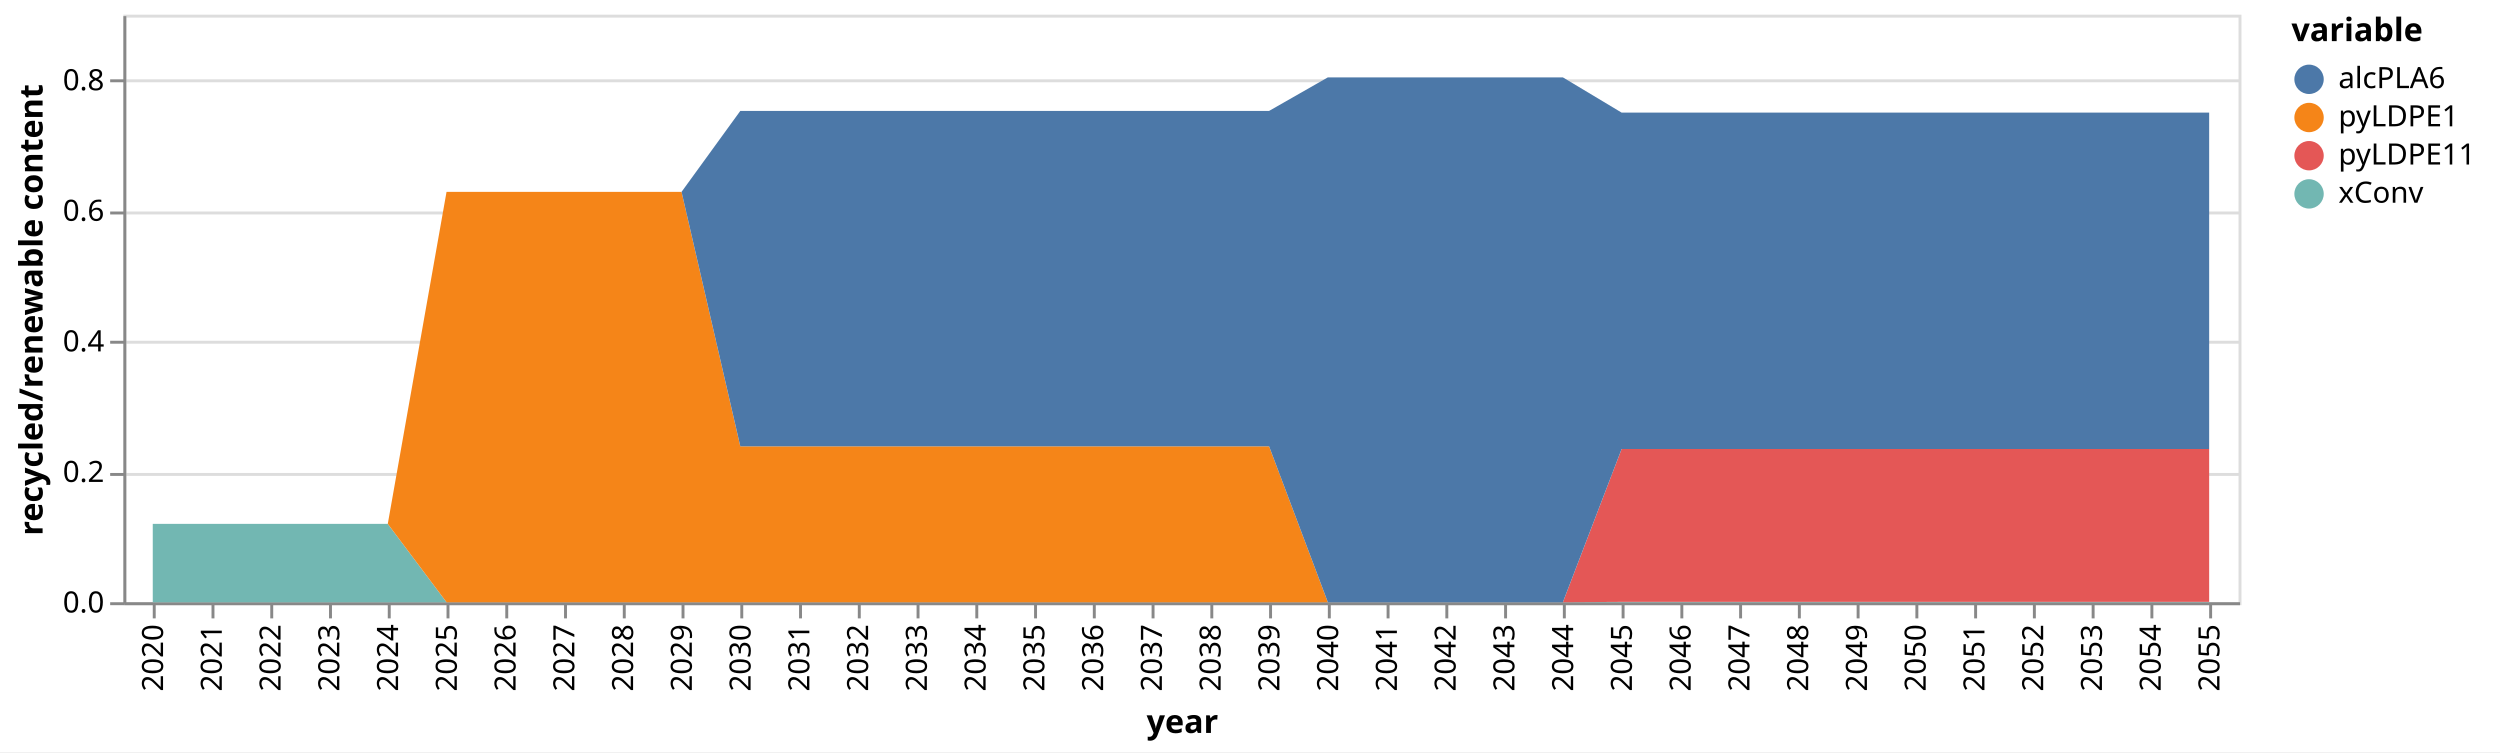
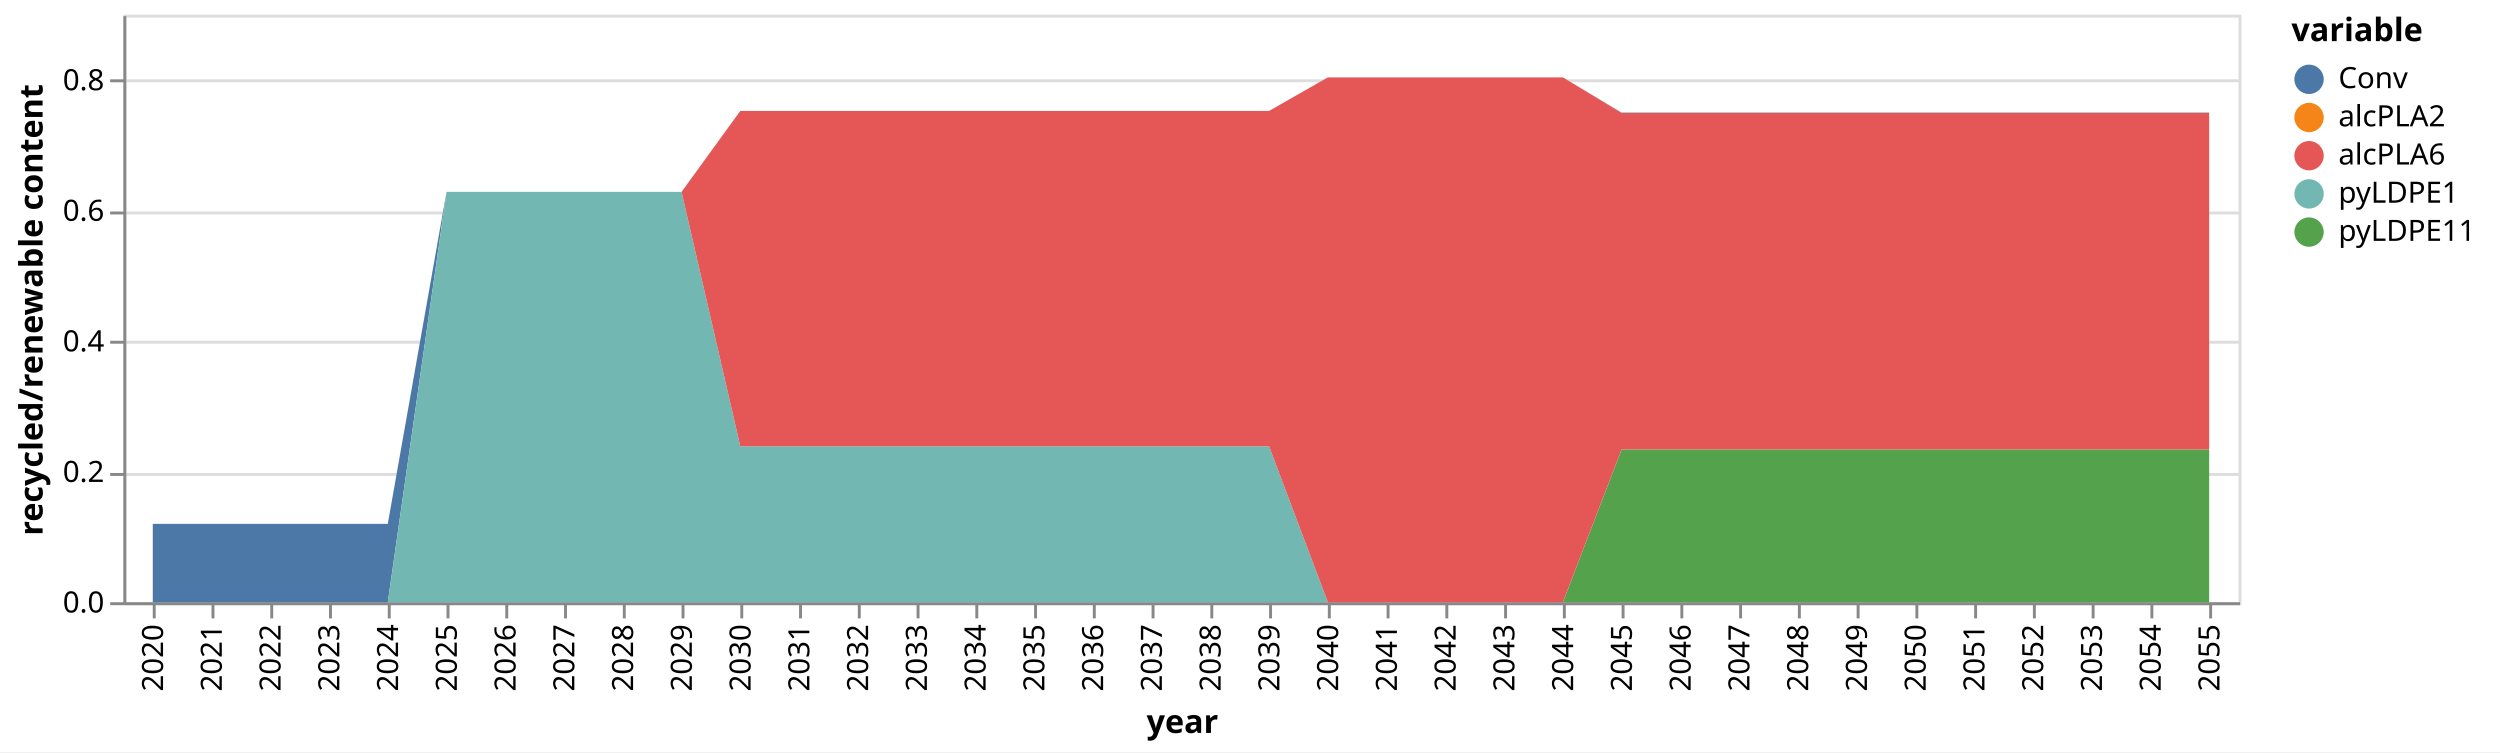
<svg xmlns="http://www.w3.org/2000/svg" version="1.1" class="marks" width="851" height="256" viewBox="0 0 851 256">
  <rect width="851" height="256" fill="white" />
  <g fill="none" stroke-miterlimit="10" transform="translate(42,5)">
    <g class="mark-group role-frame root" role="graphics-object" aria-roledescription="group mark container">
      <g transform="translate(0,0)">
        <path class="background" aria-hidden="true" d="M0.5,0.5h720v200h-720Z" stroke="#ddd" />
        <g>
          <g class="mark-group role-axis" aria-hidden="true">
            <g transform="translate(0.5,0.5)">
              <path class="background" aria-hidden="true" d="M0,0h0v0h0Z" pointer-events="none" />
              <g>
                <g class="mark-rule role-axis-grid" pointer-events="none">
                  <line transform="translate(0,200)" x2="720" y2="0" stroke="#ddd" stroke-width="1" opacity="1" />
                  <line transform="translate(0,156)" x2="720" y2="0" stroke="#ddd" stroke-width="1" opacity="1" />
                  <line transform="translate(0,111)" x2="720" y2="0" stroke="#ddd" stroke-width="1" opacity="1" />
                  <line transform="translate(0,67)" x2="720" y2="0" stroke="#ddd" stroke-width="1" opacity="1" />
                  <line transform="translate(0,22)" x2="720" y2="0" stroke="#ddd" stroke-width="1" opacity="1" />
                </g>
              </g>
              <path class="foreground" aria-hidden="true" d="" pointer-events="none" display="none" />
            </g>
          </g>
          <g class="mark-group role-axis" role="graphics-symbol" aria-roledescription="axis" aria-label="X-axis titled 'year' for a discrete scale with 36 values: 2020, 2021, 2022, 2023, 2024, ending with 2055">
            <g transform="translate(0.5,200.5)">
              <path class="background" aria-hidden="true" d="M0,0h0v0h0Z" pointer-events="none" />
              <g>
                <g class="mark-rule role-axis-tick" pointer-events="none">
                  <line transform="translate(10,0)" x2="0" y2="5" stroke="#888" stroke-width="1" opacity="1" />
                  <line transform="translate(30,0)" x2="0" y2="5" stroke="#888" stroke-width="1" opacity="1" />
                  <line transform="translate(50,0)" x2="0" y2="5" stroke="#888" stroke-width="1" opacity="1" />
                  <line transform="translate(70,0)" x2="0" y2="5" stroke="#888" stroke-width="1" opacity="1" />
                  <line transform="translate(90,0)" x2="0" y2="5" stroke="#888" stroke-width="1" opacity="1" />
                  <line transform="translate(110,0)" x2="0" y2="5" stroke="#888" stroke-width="1" opacity="1" />
                  <line transform="translate(130,0)" x2="0" y2="5" stroke="#888" stroke-width="1" opacity="1" />
                  <line transform="translate(150,0)" x2="0" y2="5" stroke="#888" stroke-width="1" opacity="1" />
                  <line transform="translate(170,0)" x2="0" y2="5" stroke="#888" stroke-width="1" opacity="1" />
                  <line transform="translate(190,0)" x2="0" y2="5" stroke="#888" stroke-width="1" opacity="1" />
                  <line transform="translate(210,0)" x2="0" y2="5" stroke="#888" stroke-width="1" opacity="1" />
                  <line transform="translate(230,0)" x2="0" y2="5" stroke="#888" stroke-width="1" opacity="1" />
                  <line transform="translate(250,0)" x2="0" y2="5" stroke="#888" stroke-width="1" opacity="1" />
                  <line transform="translate(270,0)" x2="0" y2="5" stroke="#888" stroke-width="1" opacity="1" />
                  <line transform="translate(290,0)" x2="0" y2="5" stroke="#888" stroke-width="1" opacity="1" />
                  <line transform="translate(310,0)" x2="0" y2="5" stroke="#888" stroke-width="1" opacity="1" />
                  <line transform="translate(330,0)" x2="0" y2="5" stroke="#888" stroke-width="1" opacity="1" />
                  <line transform="translate(350,0)" x2="0" y2="5" stroke="#888" stroke-width="1" opacity="1" />
                  <line transform="translate(370,0)" x2="0" y2="5" stroke="#888" stroke-width="1" opacity="1" />
                  <line transform="translate(390,0)" x2="0" y2="5" stroke="#888" stroke-width="1" opacity="1" />
                  <line transform="translate(410,0)" x2="0" y2="5" stroke="#888" stroke-width="1" opacity="1" />
                  <line transform="translate(430,0)" x2="0" y2="5" stroke="#888" stroke-width="1" opacity="1" />
                  <line transform="translate(450,0)" x2="0" y2="5" stroke="#888" stroke-width="1" opacity="1" />
                  <line transform="translate(470,0)" x2="0" y2="5" stroke="#888" stroke-width="1" opacity="1" />
                  <line transform="translate(490,0)" x2="0" y2="5" stroke="#888" stroke-width="1" opacity="1" />
                  <line transform="translate(510,0)" x2="0" y2="5" stroke="#888" stroke-width="1" opacity="1" />
                  <line transform="translate(530,0)" x2="0" y2="5" stroke="#888" stroke-width="1" opacity="1" />
                  <line transform="translate(550,0)" x2="0" y2="5" stroke="#888" stroke-width="1" opacity="1" />
                  <line transform="translate(570,0)" x2="0" y2="5" stroke="#888" stroke-width="1" opacity="1" />
                  <line transform="translate(590,0)" x2="0" y2="5" stroke="#888" stroke-width="1" opacity="1" />
                  <line transform="translate(610,0)" x2="0" y2="5" stroke="#888" stroke-width="1" opacity="1" />
                  <line transform="translate(630,0)" x2="0" y2="5" stroke="#888" stroke-width="1" opacity="1" />
                  <line transform="translate(650,0)" x2="0" y2="5" stroke="#888" stroke-width="1" opacity="1" />
                  <line transform="translate(670,0)" x2="0" y2="5" stroke="#888" stroke-width="1" opacity="1" />
                  <line transform="translate(690,0)" x2="0" y2="5" stroke="#888" stroke-width="1" opacity="1" />
                  <line transform="translate(710,0)" x2="0" y2="5" stroke="#888" stroke-width="1" opacity="1" />
                </g>
                <g class="mark-text role-axis-label" pointer-events="none">
                  <text text-anchor="end" transform="translate(10,7) rotate(270) translate(0,3)" font-family="sans-serif" font-size="10px" fill="#000" opacity="1">2020</text>
                  <text text-anchor="end" transform="translate(30,7) rotate(270) translate(0,3)" font-family="sans-serif" font-size="10px" fill="#000" opacity="1">2021</text>
                  <text text-anchor="end" transform="translate(50,7) rotate(270) translate(0,3)" font-family="sans-serif" font-size="10px" fill="#000" opacity="1">2022</text>
                  <text text-anchor="end" transform="translate(70,7) rotate(270) translate(0,3)" font-family="sans-serif" font-size="10px" fill="#000" opacity="1">2023</text>
                  <text text-anchor="end" transform="translate(90,7) rotate(270) translate(0,3)" font-family="sans-serif" font-size="10px" fill="#000" opacity="1">2024</text>
                  <text text-anchor="end" transform="translate(110,7) rotate(270) translate(0,3)" font-family="sans-serif" font-size="10px" fill="#000" opacity="1">2025</text>
                  <text text-anchor="end" transform="translate(130,7) rotate(270) translate(0,3)" font-family="sans-serif" font-size="10px" fill="#000" opacity="1">2026</text>
                  <text text-anchor="end" transform="translate(150,7) rotate(270) translate(0,3)" font-family="sans-serif" font-size="10px" fill="#000" opacity="1">2027</text>
                  <text text-anchor="end" transform="translate(170,7) rotate(270) translate(0,3)" font-family="sans-serif" font-size="10px" fill="#000" opacity="1">2028</text>
                  <text text-anchor="end" transform="translate(190,7) rotate(270) translate(0,3)" font-family="sans-serif" font-size="10px" fill="#000" opacity="1">2029</text>
                  <text text-anchor="end" transform="translate(210,7) rotate(270) translate(0,3)" font-family="sans-serif" font-size="10px" fill="#000" opacity="1">2030</text>
                  <text text-anchor="end" transform="translate(230,7) rotate(270) translate(0,3)" font-family="sans-serif" font-size="10px" fill="#000" opacity="1">2031</text>
                  <text text-anchor="end" transform="translate(250,7) rotate(270) translate(0,3)" font-family="sans-serif" font-size="10px" fill="#000" opacity="1">2032</text>
                  <text text-anchor="end" transform="translate(270,7) rotate(270) translate(0,3)" font-family="sans-serif" font-size="10px" fill="#000" opacity="1">2033</text>
                  <text text-anchor="end" transform="translate(290,7) rotate(270) translate(0,3)" font-family="sans-serif" font-size="10px" fill="#000" opacity="1">2034</text>
                  <text text-anchor="end" transform="translate(310,7) rotate(270) translate(0,3)" font-family="sans-serif" font-size="10px" fill="#000" opacity="1">2035</text>
                  <text text-anchor="end" transform="translate(330,7) rotate(270) translate(0,3)" font-family="sans-serif" font-size="10px" fill="#000" opacity="1">2036</text>
                  <text text-anchor="end" transform="translate(350,7) rotate(270) translate(0,3)" font-family="sans-serif" font-size="10px" fill="#000" opacity="1">2037</text>
                  <text text-anchor="end" transform="translate(370,7) rotate(270) translate(0,3)" font-family="sans-serif" font-size="10px" fill="#000" opacity="1">2038</text>
                  <text text-anchor="end" transform="translate(390,7) rotate(270) translate(0,3)" font-family="sans-serif" font-size="10px" fill="#000" opacity="1">2039</text>
                  <text text-anchor="end" transform="translate(410,7) rotate(270) translate(0,3)" font-family="sans-serif" font-size="10px" fill="#000" opacity="1">2040</text>
                  <text text-anchor="end" transform="translate(430,7) rotate(270) translate(0,3)" font-family="sans-serif" font-size="10px" fill="#000" opacity="1">2041</text>
                  <text text-anchor="end" transform="translate(450,7) rotate(270) translate(0,3)" font-family="sans-serif" font-size="10px" fill="#000" opacity="1">2042</text>
                  <text text-anchor="end" transform="translate(470,7) rotate(270) translate(0,3)" font-family="sans-serif" font-size="10px" fill="#000" opacity="1">2043</text>
                  <text text-anchor="end" transform="translate(490,7) rotate(270) translate(0,3)" font-family="sans-serif" font-size="10px" fill="#000" opacity="1">2044</text>
                  <text text-anchor="end" transform="translate(510,7) rotate(270) translate(0,3)" font-family="sans-serif" font-size="10px" fill="#000" opacity="1">2045</text>
                  <text text-anchor="end" transform="translate(530,7) rotate(270) translate(0,3)" font-family="sans-serif" font-size="10px" fill="#000" opacity="1">2046</text>
                  <text text-anchor="end" transform="translate(550,7) rotate(270) translate(0,3)" font-family="sans-serif" font-size="10px" fill="#000" opacity="1">2047</text>
                  <text text-anchor="end" transform="translate(570,7) rotate(270) translate(0,3)" font-family="sans-serif" font-size="10px" fill="#000" opacity="1">2048</text>
                  <text text-anchor="end" transform="translate(590,7) rotate(270) translate(0,3)" font-family="sans-serif" font-size="10px" fill="#000" opacity="1">2049</text>
                  <text text-anchor="end" transform="translate(610,7) rotate(270) translate(0,3)" font-family="sans-serif" font-size="10px" fill="#000" opacity="1">2050</text>
                  <text text-anchor="end" transform="translate(630,7) rotate(270) translate(0,3)" font-family="sans-serif" font-size="10px" fill="#000" opacity="1">2051</text>
                  <text text-anchor="end" transform="translate(650,7) rotate(270) translate(0,3)" font-family="sans-serif" font-size="10px" fill="#000" opacity="1">2052</text>
                  <text text-anchor="end" transform="translate(670,7) rotate(270) translate(0,3)" font-family="sans-serif" font-size="10px" fill="#000" opacity="1">2053</text>
                  <text text-anchor="end" transform="translate(690,7) rotate(270) translate(0,3)" font-family="sans-serif" font-size="10px" fill="#000" opacity="1">2054</text>
                  <text text-anchor="end" transform="translate(710,7) rotate(270) translate(0,3)" font-family="sans-serif" font-size="10px" fill="#000" opacity="1">2055</text>
                </g>
                <g class="mark-rule role-axis-domain" pointer-events="none">
                  <line transform="translate(0,0)" x2="720" y2="0" stroke="#888" stroke-width="1" opacity="1" />
                </g>
                <g class="mark-text role-axis-title" pointer-events="none">
                  <text text-anchor="middle" transform="translate(360,44)" font-family="sans-serif" font-size="11px" font-weight="bold" fill="#000" opacity="1">year</text>
                </g>
              </g>
              <path class="foreground" aria-hidden="true" d="" pointer-events="none" display="none" />
            </g>
          </g>
          <g class="mark-group role-axis" role="graphics-symbol" aria-roledescription="axis" aria-label="Y-axis titled 'recycled/renewable content' for a linear scale with values from 0.0 to 0.9">
            <g transform="translate(0.5,0.5)">
              <path class="background" aria-hidden="true" d="M0,0h0v0h0Z" pointer-events="none" />
              <g>
                <g class="mark-rule role-axis-tick" pointer-events="none">
                  <line transform="translate(0,200)" x2="-5" y2="0" stroke="#888" stroke-width="1" opacity="1" />
                  <line transform="translate(0,156)" x2="-5" y2="0" stroke="#888" stroke-width="1" opacity="1" />
                  <line transform="translate(0,111)" x2="-5" y2="0" stroke="#888" stroke-width="1" opacity="1" />
                  <line transform="translate(0,67)" x2="-5" y2="0" stroke="#888" stroke-width="1" opacity="1" />
                  <line transform="translate(0,22)" x2="-5" y2="0" stroke="#888" stroke-width="1" opacity="1" />
                </g>
                <g class="mark-text role-axis-label" pointer-events="none">
                  <text text-anchor="end" transform="translate(-7,203)" font-family="sans-serif" font-size="10px" fill="#000" opacity="1">0.0</text>
                  <text text-anchor="end" transform="translate(-7,158.5556)" font-family="sans-serif" font-size="10px" fill="#000" opacity="1">0.2</text>
                  <text text-anchor="end" transform="translate(-7,114.1111)" font-family="sans-serif" font-size="10px" fill="#000" opacity="1">0.4</text>
                  <text text-anchor="end" transform="translate(-7,69.66667)" font-family="sans-serif" font-size="10px" fill="#000" opacity="1">0.6</text>
                  <text text-anchor="end" transform="translate(-7,25.22222)" font-family="sans-serif" font-size="10px" fill="#000" opacity="1">0.8</text>
                </g>
                <g class="mark-rule role-axis-domain" pointer-events="none">
                  <line transform="translate(0,200)" x2="0" y2="-200" stroke="#888" stroke-width="1" opacity="1" />
                </g>
                <g class="mark-text role-axis-title" pointer-events="none">
                  <text text-anchor="middle" transform="translate(-26,100) rotate(-90) translate(0,-2)" font-family="sans-serif" font-size="11px" font-weight="bold" fill="#000" opacity="1">recycled/renewable content</text>
                </g>
              </g>
              <path class="foreground" aria-hidden="true" d="" pointer-events="none" display="none" />
            </g>
          </g>
          <g class="mark-group role-scope pathgroup" role="graphics-object" aria-roledescription="group mark container">
            <g transform="translate(0,0)">
              <path class="background" aria-hidden="true" d="M0,0h720v200h-720Z" />
              <g>
                <g class="mark-area role-mark marks" role="graphics-object" aria-roledescription="area mark container">
-                   <path aria-label="year: 2020; recycled/renewable content: 0.12; variable: xConv" role="graphics-symbol" aria-roledescription="area mark" d="M10,173.333L30,173.333L50,173.333L70,173.333L90,173.333L110,200L130,200L150,200L170,200L190,200L210,200L230,200L250,200L270,200L290,200L310,200L330,200L350,200L370,200L390,200L410,200L430,200L450,200L470,200L490,200L510,199.878L530,199.878L550,199.878L570,199.878L590,199.878L610,199.878L630,199.878L650,199.878L670,199.878L690,199.878L710,199.878L710,200L690,200L670,200L650,200L630,200L610,200L590,200L570,200L550,200L530,200L510,200L490,200L470,200L450,200L430,200L410,200L390,200L370,200L350,200L330,200L310,200L290,200L270,200L250,200L230,200L210,200L190,200L170,200L150,200L130,200L110,200L90,200L70,200L50,200L30,200L10,200Z" fill="#72b7b2" />
-                 </g>
-               </g>
-               <path class="foreground" aria-hidden="true" d="" display="none" />
-             </g>
-             <g transform="translate(0,0)">
-               <path class="background" aria-hidden="true" d="M0,0h720v200h-720Z" />
-               <g>
-                 <g class="mark-area role-mark marks" role="graphics-object" aria-roledescription="area mark container">
-                   <path aria-label="year: 2020; recycled/renewable content: 0; variable: pyLDPE1" role="graphics-symbol" aria-roledescription="area mark" d="M10,173.333L30,173.333L50,173.333L70,173.333L90,173.333L110,60.313L130,60.313L150,60.313L170,60.313L190,60.313L210,146.922L230,146.922L250,146.922L270,146.922L290,146.922L310,146.922L330,146.922L350,146.922L370,146.922L390,146.922L410,200L430,200L450,200L470,200L490,200L510,147.843L530,147.843L550,147.843L570,147.843L590,147.843L610,147.843L630,147.843L650,147.843L670,147.843L690,147.843L710,147.843L710,147.843L690,147.843L670,147.843L650,147.843L630,147.843L610,147.843L590,147.843L570,147.843L550,147.843L530,147.843L510,147.843L490,200L470,200L450,200L430,200L410,200L390,200L370,200L350,200L330,200L310,200L290,200L270,200L250,200L230,200L210,200L190,200L170,200L150,200L130,200L110,200L90,173.333L70,173.333L50,173.333L30,173.333L10,173.333Z" fill="#f58518" />
-                 </g>
-               </g>
-               <path class="foreground" aria-hidden="true" d="" display="none" />
-             </g>
-             <g transform="translate(0,0)">
-               <path class="background" aria-hidden="true" d="M0,0h720v200h-720Z" />
-               <g>
-                 <g class="mark-area role-mark marks" role="graphics-object" aria-roledescription="area mark container">
-                   <path aria-label="year: 2020; recycled/renewable content: 0; variable: pyLDPE11" role="graphics-symbol" aria-roledescription="area mark" d="M10,173.333L30,173.333L50,173.333L70,173.333L90,173.333L110,200L130,200L150,200L170,200L190,200L210,200L230,200L250,200L270,200L290,200L310,200L330,200L350,200L370,200L390,200L410,200L430,200L450,200L470,200L490,200L510,147.843L530,147.843L550,147.843L570,147.843L590,147.843L610,147.843L630,147.843L650,147.843L670,147.843L690,147.843L710,147.843L710,199.878L690,199.878L670,199.878L650,199.878L630,199.878L610,199.878L590,199.878L570,199.878L550,199.878L530,199.878L510,199.878L490,200L470,200L450,200L430,200L410,200L390,200L370,200L350,200L330,200L310,200L290,200L270,200L250,200L230,200L210,200L190,200L170,200L150,200L130,200L110,200L90,173.333L70,173.333L50,173.333L30,173.333L10,173.333Z" fill="#e45756" />
-                 </g>
-               </g>
-               <path class="foreground" aria-hidden="true" d="" display="none" />
-             </g>
-             <g transform="translate(0,0)">
-               <path class="background" aria-hidden="true" d="M0,0h720v200h-720Z" />
-               <g>
-                 <g class="mark-area role-mark marks" role="graphics-object" aria-roledescription="area mark container">
-                   <path aria-label="year: 2020; recycled/renewable content: 0; variable: alcPLA6" role="graphics-symbol" aria-roledescription="area mark" d="M10,173.333L30,173.333L50,173.333L70,173.333L90,173.333L110,60.313L130,60.313L150,60.313L170,60.313L190,60.313L210,32.753L230,32.753L250,32.753L270,32.753L290,32.753L310,32.753L330,32.753L350,32.753L370,32.753L390,32.753L410,21.337L430,21.337L450,21.337L470,21.337L490,21.337L510,33.333L530,33.333L550,33.333L570,33.333L590,33.333L610,33.333L630,33.333L650,33.333L670,33.333L690,33.333L710,33.333L710,147.843L690,147.843L670,147.843L650,147.843L630,147.843L610,147.843L590,147.843L570,147.843L550,147.843L530,147.843L510,147.843L490,200L470,200L450,200L430,200L410,200L390,146.922L370,146.922L350,146.922L330,146.922L310,146.922L290,146.922L270,146.922L250,146.922L230,146.922L210,146.922L190,60.313L170,60.313L150,60.313L130,60.313L110,60.313L90,173.333L70,173.333L50,173.333L30,173.333L10,173.333Z" fill="#4c78a8" />
-                 </g>
-               </g>
-               <path class="foreground" aria-hidden="true" d="" display="none" />
-             </g>
-           </g>
-           <g class="mark-group role-legend" role="graphics-symbol" aria-roledescription="legend" aria-label="Symbol legend titled 'variable' for fill color with 4 values: alcPLA6, pyLDPE1, pyLDPE11, xConv">
+                   <path aria-label="year: 2020; recycled/renewable content: 0.12; variable: Conv" role="graphics-symbol" aria-roledescription="area mark" d="M10,173.333L30,173.333L50,173.333L70,173.333L90,173.333L110,60.313L130,60.313L150,60.313L170,60.313L190,60.313L210,32.753L230,32.753L250,32.753L270,32.753L290,32.753L310,32.753L330,32.753L350,32.753L370,32.753L390,32.753L410,21.337L430,21.337L450,21.337L470,21.337L490,21.337L510,33.333L530,33.333L550,33.333L570,33.333L590,33.333L610,33.333L630,33.333L650,33.333L670,33.333L690,33.333L710,33.333L710,33.456L690,33.456L670,33.456L650,33.456L630,33.456L610,33.456L590,33.456L570,33.456L550,33.456L530,33.456L510,33.456L490,21.337L470,21.337L450,21.337L430,21.337L410,21.337L390,32.753L370,32.753L350,32.753L330,32.753L310,32.753L290,32.753L270,32.753L250,32.753L230,32.753L210,32.753L190,60.313L170,60.313L150,60.313L130,60.313L110,60.313L90,200L70,200L50,200L30,200L10,200Z" fill="#4c78a8" />
+                 </g>
+               </g>
+               <path class="foreground" aria-hidden="true" d="" display="none" />
+             </g>
+             <g transform="translate(0,0)">
+               <path class="background" aria-hidden="true" d="M0,0h720v200h-720Z" />
+               <g>
+                 <g class="mark-area role-mark marks" role="graphics-object" aria-roledescription="area mark container">
+                   <path aria-label="year: 2020; recycled/renewable content: 0; variable: pyLDPE1" role="graphics-symbol" aria-roledescription="area mark" d="M10,200L30,200L50,200L70,200L90,200L110,60.313L130,60.313L150,60.313L170,60.313L190,60.313L210,146.922L230,146.922L250,146.922L270,146.922L290,146.922L310,146.922L330,146.922L350,146.922L370,146.922L390,146.922L410,200L430,200L450,200L470,200L490,200L510,147.965L530,147.965L550,147.965L570,147.965L590,147.965L610,147.965L630,147.965L650,147.965L670,147.965L690,147.965L710,147.965L710,147.965L690,147.965L670,147.965L650,147.965L630,147.965L610,147.965L590,147.965L570,147.965L550,147.965L530,147.965L510,147.965L490,200L470,200L450,200L430,200L410,200L390,200L370,200L350,200L330,200L310,200L290,200L270,200L250,200L230,200L210,200L190,200L170,200L150,200L130,200L110,200L90,200L70,200L50,200L30,200L10,200Z" fill="#72b7b2" />
+                 </g>
+               </g>
+               <path class="foreground" aria-hidden="true" d="" display="none" />
+             </g>
+             <g transform="translate(0,0)">
+               <path class="background" aria-hidden="true" d="M0,0h720v200h-720Z" />
+               <g>
+                 <g class="mark-area role-mark marks" role="graphics-object" aria-roledescription="area mark container">
+                   <path aria-label="year: 2020; recycled/renewable content: 0; variable: pyLDPE11" role="graphics-symbol" aria-roledescription="area mark" d="M10,200L30,200L50,200L70,200L90,200L110,200L130,200L150,200L170,200L190,200L210,200L230,200L250,200L270,200L290,200L310,200L330,200L350,200L370,200L390,200L410,200L430,200L450,200L470,200L490,200L510,147.965L530,147.965L550,147.965L570,147.965L590,147.965L610,147.965L630,147.965L650,147.965L670,147.965L690,147.965L710,147.965L710,200L690,200L670,200L650,200L630,200L610,200L590,200L570,200L550,200L530,200L510,200L490,200L470,200L450,200L430,200L410,200L390,200L370,200L350,200L330,200L310,200L290,200L270,200L250,200L230,200L210,200L190,200L170,200L150,200L130,200L110,200L90,200L70,200L50,200L30,200L10,200Z" fill="#54a24b" />
+                 </g>
+               </g>
+               <path class="foreground" aria-hidden="true" d="" display="none" />
+             </g>
+             <g transform="translate(0,0)">
+               <path class="background" aria-hidden="true" d="M0,0h720v200h-720Z" />
+               <g>
+                 <g class="mark-area role-mark marks" role="graphics-object" aria-roledescription="area mark container">
+                   <path aria-label="year: 2020; recycled/renewable content: 0; variable: alcPLA6" role="graphics-symbol" aria-roledescription="area mark" d="M10,200L30,200L50,200L70,200L90,200L110,60.313L130,60.313L150,60.313L170,60.313L190,60.313L210,32.753L230,32.753L250,32.753L270,32.753L290,32.753L310,32.753L330,32.753L350,32.753L370,32.753L390,32.753L410,21.337L430,21.337L450,21.337L470,21.337L490,21.337L510,33.456L530,33.456L550,33.456L570,33.456L590,33.456L610,33.456L630,33.456L650,33.456L670,33.456L690,33.456L710,33.456L710,147.965L690,147.965L670,147.965L650,147.965L630,147.965L610,147.965L590,147.965L570,147.965L550,147.965L530,147.965L510,147.965L490,200L470,200L450,200L430,200L410,200L390,146.922L370,146.922L350,146.922L330,146.922L310,146.922L290,146.922L270,146.922L250,146.922L230,146.922L210,146.922L190,60.313L170,60.313L150,60.313L130,60.313L110,60.313L90,200L70,200L50,200L30,200L10,200Z" fill="#e45756" />
+                 </g>
+               </g>
+               <path class="foreground" aria-hidden="true" d="" display="none" />
+             </g>
+             <g transform="translate(0,0)">
+               <path class="background" aria-hidden="true" d="M0,0h720v200h-720Z" />
+               <g>
+                 <g class="mark-area role-mark marks" role="graphics-object" aria-roledescription="area mark container">
+                   <path aria-label="year: 2020; recycled/renewable content: 0; variable: alcPLA2" role="graphics-symbol" aria-roledescription="area mark" d="M10,200L30,200L50,200L70,200L90,200L110,60.313L130,60.313L150,60.313L170,60.313L190,60.313L210,32.753L230,32.753L250,32.753L270,32.753L290,32.753L310,32.753L330,32.753L350,32.753L370,32.753L390,32.753L410,21.337L430,21.337L450,21.337L470,21.337L490,21.337L510,33.456L530,33.456L550,33.456L570,33.456L590,33.456L610,33.456L630,33.456L650,33.456L670,33.456L690,33.456L710,33.456L710,33.456L690,33.456L670,33.456L650,33.456L630,33.456L610,33.456L590,33.456L570,33.456L550,33.456L530,33.456L510,33.456L490,21.337L470,21.337L450,21.337L430,21.337L410,21.337L390,32.753L370,32.753L350,32.753L330,32.753L310,32.753L290,32.753L270,32.753L250,32.753L230,32.753L210,32.753L190,60.313L170,60.313L150,60.313L130,60.313L110,60.313L90,200L70,200L50,200L30,200L10,200Z" fill="#f58518" />
+                 </g>
+               </g>
+               <path class="foreground" aria-hidden="true" d="" display="none" />
+             </g>
+           </g>
+           <g class="mark-group role-legend" role="graphics-symbol" aria-roledescription="legend" aria-label="Symbol legend titled 'variable' for fill color with 5 values: Conv, alcPLA2, alcPLA6, pyLDPE1, pyLDPE11">
            <g transform="translate(738,0)">
-               <path class="background" aria-hidden="true" d="M0,0h66v66h-66Z" pointer-events="none" />
+               <path class="background" aria-hidden="true" d="M0,0h66v79h-66Z" pointer-events="none" />
              <g>
                <g class="mark-group role-legend-entry">
                  <g transform="translate(0,16)">
                    <path class="background" aria-hidden="true" d="M0,0h0v0h0Z" pointer-events="none" />
                    <g>
                      <g class="mark-group role-scope" role="graphics-object" aria-roledescription="group mark container">
                        <g transform="translate(0,0)">
                          <path class="background" aria-hidden="true" d="M0,0h66v11h-66Z" pointer-events="none" opacity="1" />
                          <g>
                            <g class="mark-symbol role-legend-symbol" pointer-events="none">
                              <path transform="translate(6,6)" d="M5,0A5,5,0,1,1,-5,0A5,5,0,1,1,5,0" fill="#4c78a8" stroke-width="1.5" opacity="1" />
                            </g>
                            <g class="mark-text role-legend-label" pointer-events="none">
+                               <text text-anchor="start" transform="translate(16,9)" font-family="sans-serif" font-size="10px" fill="#000" opacity="1">Conv</text>
+                             </g>
+                           </g>
+                           <path class="foreground" aria-hidden="true" d="" pointer-events="none" display="none" />
+                         </g>
+                         <g transform="translate(0,13)">
+                           <path class="background" aria-hidden="true" d="M0,0h66v11h-66Z" pointer-events="none" opacity="1" />
+                           <g>
+                             <g class="mark-symbol role-legend-symbol" pointer-events="none">
+                               <path transform="translate(6,6)" d="M5,0A5,5,0,1,1,-5,0A5,5,0,1,1,5,0" fill="#f58518" stroke-width="1.5" opacity="1" />
+                             </g>
+                             <g class="mark-text role-legend-label" pointer-events="none">
+                               <text text-anchor="start" transform="translate(16,9)" font-family="sans-serif" font-size="10px" fill="#000" opacity="1">alcPLA2</text>
+                             </g>
+                           </g>
+                           <path class="foreground" aria-hidden="true" d="" pointer-events="none" display="none" />
+                         </g>
+                         <g transform="translate(0,26)">
+                           <path class="background" aria-hidden="true" d="M0,0h66v11h-66Z" pointer-events="none" opacity="1" />
+                           <g>
+                             <g class="mark-symbol role-legend-symbol" pointer-events="none">
+                               <path transform="translate(6,6)" d="M5,0A5,5,0,1,1,-5,0A5,5,0,1,1,5,0" fill="#e45756" stroke-width="1.5" opacity="1" />
+                             </g>
+                             <g class="mark-text role-legend-label" pointer-events="none">
                              <text text-anchor="start" transform="translate(16,9)" font-family="sans-serif" font-size="10px" fill="#000" opacity="1">alcPLA6</text>
                            </g>
                          </g>
                          <path class="foreground" aria-hidden="true" d="" pointer-events="none" display="none" />
                        </g>
-                         <g transform="translate(0,13)">
-                           <path class="background" aria-hidden="true" d="M0,0h66v11h-66Z" pointer-events="none" opacity="1" />
-                           <g>
-                             <g class="mark-symbol role-legend-symbol" pointer-events="none">
-                               <path transform="translate(6,6)" d="M5,0A5,5,0,1,1,-5,0A5,5,0,1,1,5,0" fill="#f58518" stroke-width="1.5" opacity="1" />
+                         <g transform="translate(0,39)">
+                           <path class="background" aria-hidden="true" d="M0,0h66v11h-66Z" pointer-events="none" opacity="1" />
+                           <g>
+                             <g class="mark-symbol role-legend-symbol" pointer-events="none">
+                               <path transform="translate(6,6)" d="M5,0A5,5,0,1,1,-5,0A5,5,0,1,1,5,0" fill="#72b7b2" stroke-width="1.5" opacity="1" />
                            </g>
                            <g class="mark-text role-legend-label" pointer-events="none">
                              <text text-anchor="start" transform="translate(16,9)" font-family="sans-serif" font-size="10px" fill="#000" opacity="1">pyLDPE1</text>
                            </g>
                          </g>
                          <path class="foreground" aria-hidden="true" d="" pointer-events="none" display="none" />
                        </g>
-                         <g transform="translate(0,26)">
-                           <path class="background" aria-hidden="true" d="M0,0h66v11h-66Z" pointer-events="none" opacity="1" />
-                           <g>
-                             <g class="mark-symbol role-legend-symbol" pointer-events="none">
-                               <path transform="translate(6,6)" d="M5,0A5,5,0,1,1,-5,0A5,5,0,1,1,5,0" fill="#e45756" stroke-width="1.5" opacity="1" />
+                         <g transform="translate(0,52)">
+                           <path class="background" aria-hidden="true" d="M0,0h66v11h-66Z" pointer-events="none" opacity="1" />
+                           <g>
+                             <g class="mark-symbol role-legend-symbol" pointer-events="none">
+                               <path transform="translate(6,6)" d="M5,0A5,5,0,1,1,-5,0A5,5,0,1,1,5,0" fill="#54a24b" stroke-width="1.5" opacity="1" />
                            </g>
                            <g class="mark-text role-legend-label" pointer-events="none">
                              <text text-anchor="start" transform="translate(16,9)" font-family="sans-serif" font-size="10px" fill="#000" opacity="1">pyLDPE11</text>
-                             </g>
-                           </g>
-                           <path class="foreground" aria-hidden="true" d="" pointer-events="none" display="none" />
-                         </g>
-                         <g transform="translate(0,39)">
-                           <path class="background" aria-hidden="true" d="M0,0h66v11h-66Z" pointer-events="none" opacity="1" />
-                           <g>
-                             <g class="mark-symbol role-legend-symbol" pointer-events="none">
-                               <path transform="translate(6,6)" d="M5,0A5,5,0,1,1,-5,0A5,5,0,1,1,5,0" fill="#72b7b2" stroke-width="1.5" opacity="1" />
-                             </g>
-                             <g class="mark-text role-legend-label" pointer-events="none">
-                               <text text-anchor="start" transform="translate(16,9)" font-family="sans-serif" font-size="10px" fill="#000" opacity="1">xConv</text>
                            </g>
                          </g>
                          <path class="foreground" aria-hidden="true" d="" pointer-events="none" display="none" />
                        </g>
                      </g>
                    </g>
                    <path class="foreground" aria-hidden="true" d="" pointer-events="none" display="none" />
                  </g>
                </g>
                <g class="mark-text role-legend-title" pointer-events="none">
                  <text text-anchor="start" transform="translate(0,9)" font-family="sans-serif" font-size="11px" font-weight="bold" fill="#000" opacity="1">variable</text>
                </g>
              </g>
              <path class="foreground" aria-hidden="true" d="" pointer-events="none" display="none" />
            </g>
          </g>
        </g>
        <path class="foreground" aria-hidden="true" d="" display="none" />
      </g>
    </g>
  </g>
</svg>
